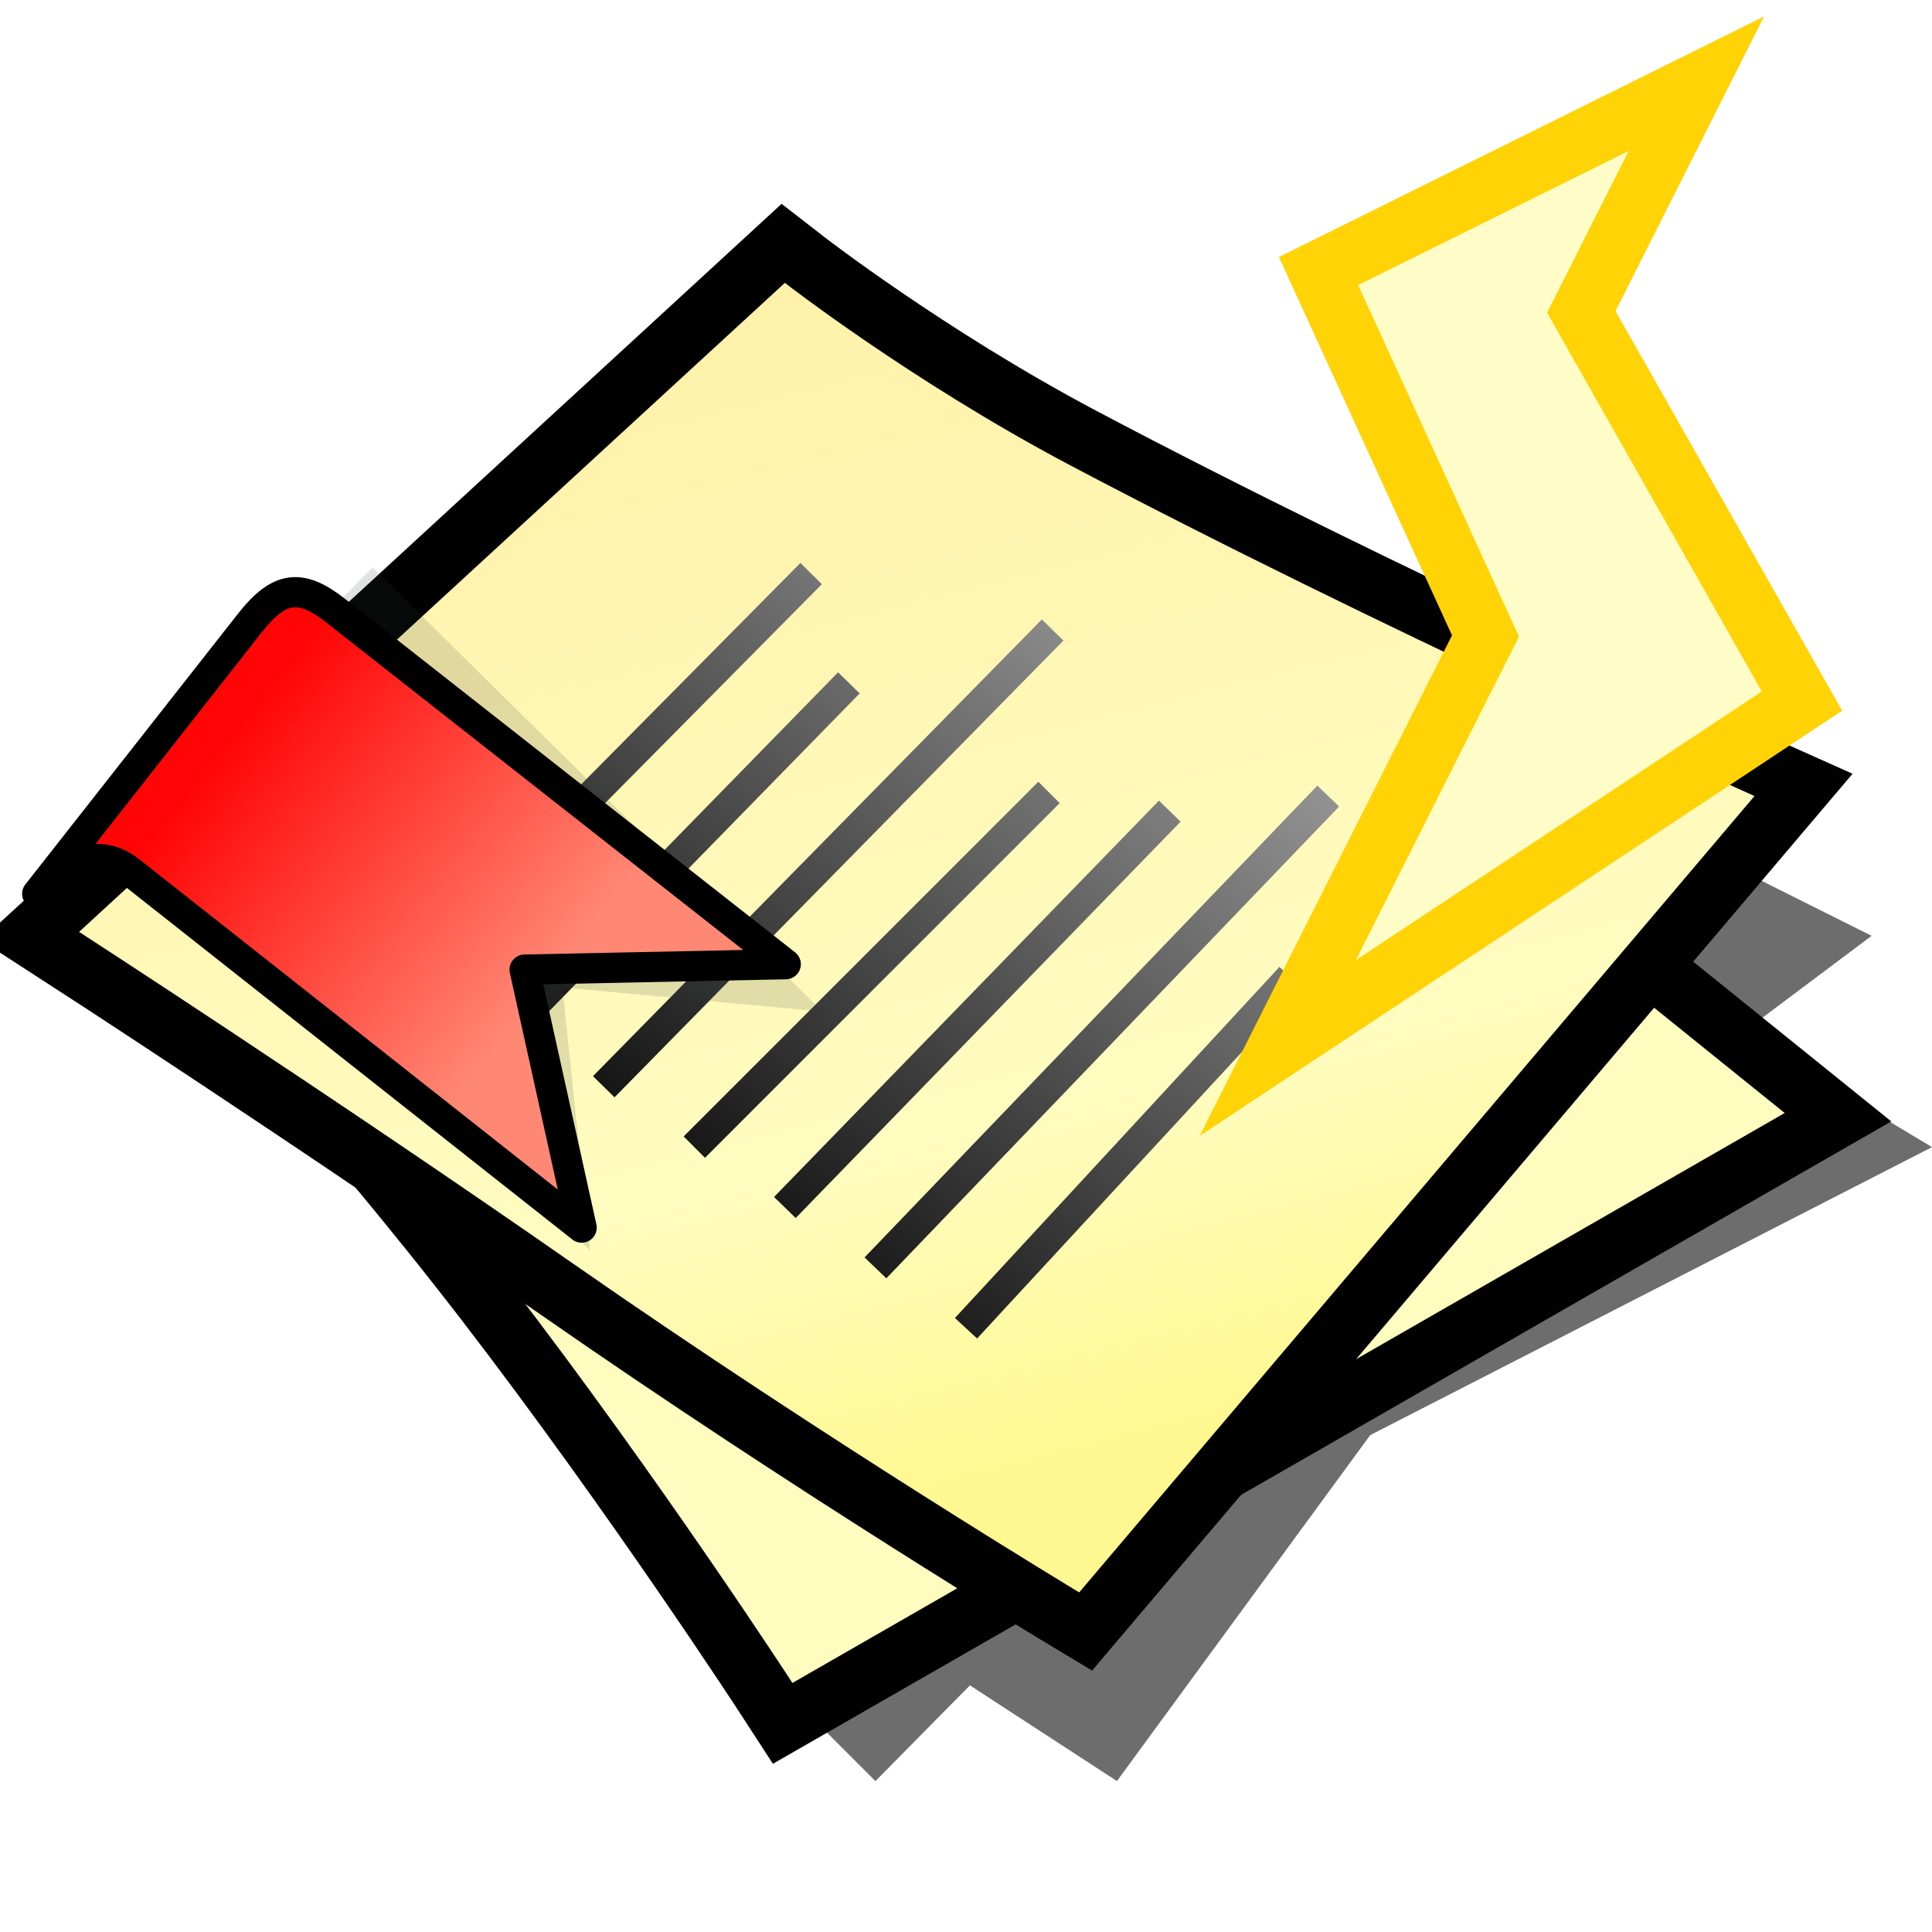
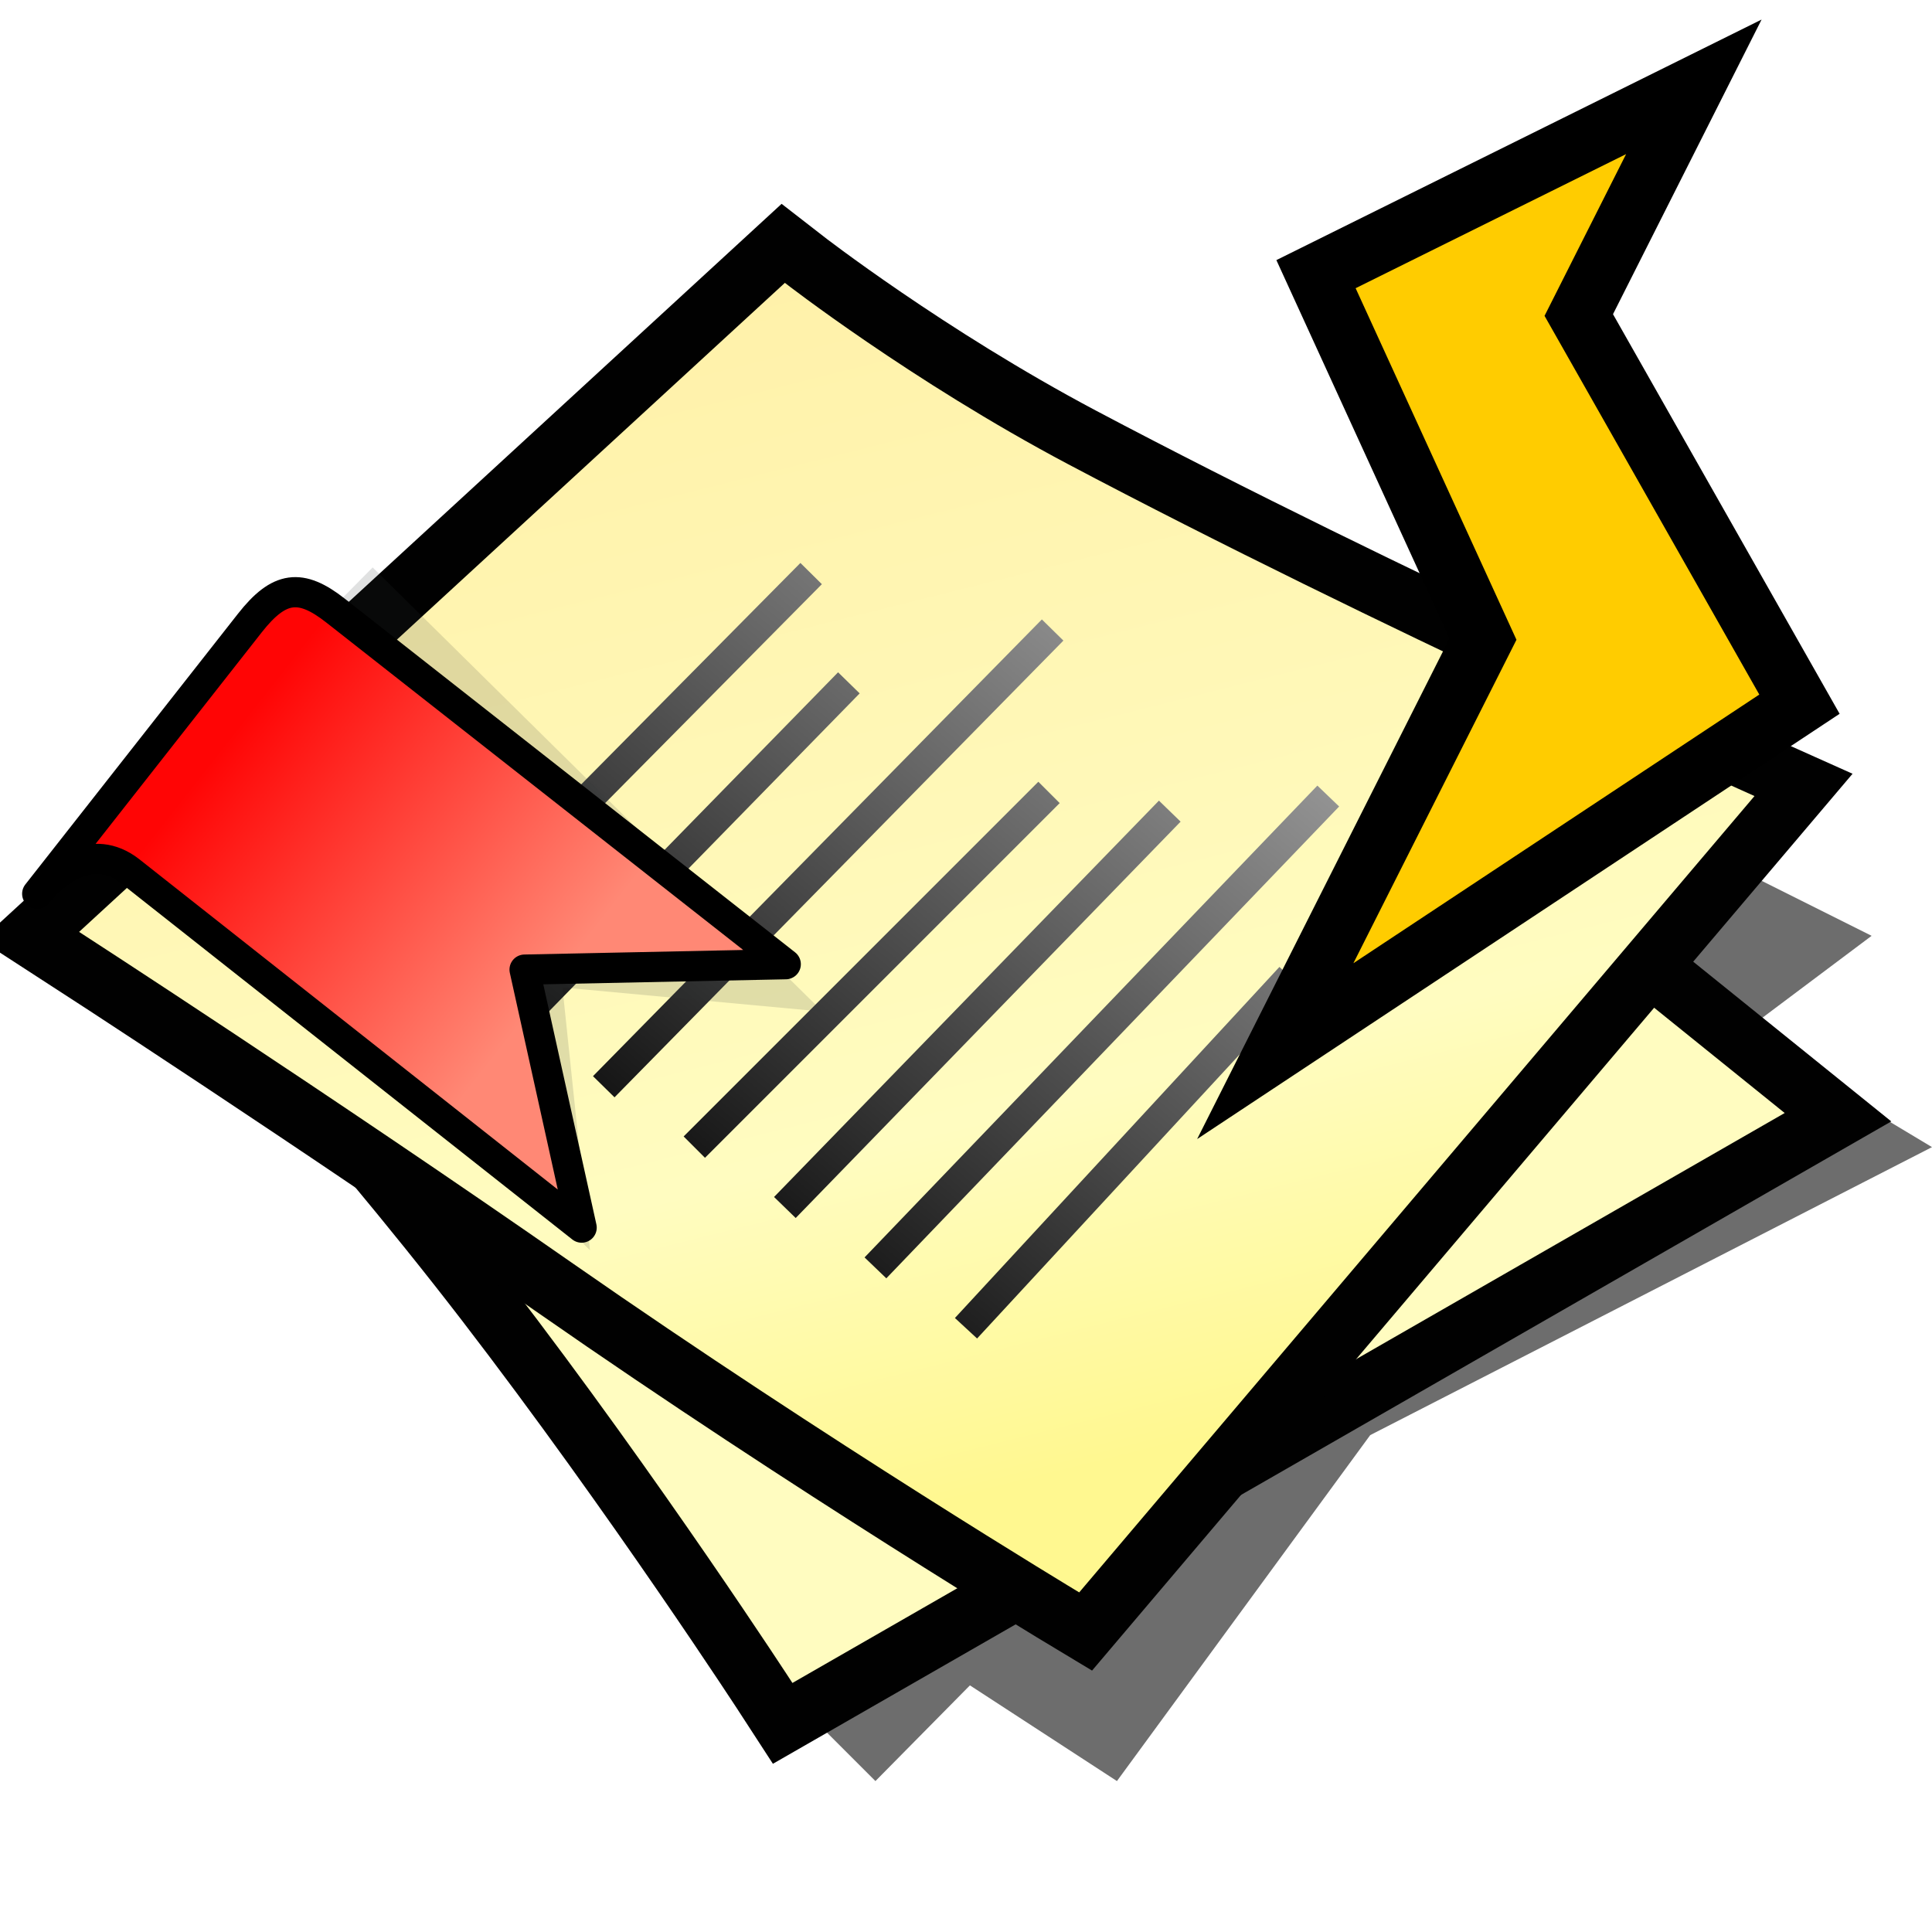
<svg xmlns="http://www.w3.org/2000/svg" xmlns:xlink="http://www.w3.org/1999/xlink" version="1.1" width="64" height="64" color-interpolation="linearRGB" id="svg2">
  <defs id="defs43">
    <linearGradient gradientTransform="matrix(0.9249891,-0.105161,0.1129613,0.9935994,1.411424,1.421923)" gradientUnits="userSpaceOnUse" y2="4.362" x2="17.948" y1="17.797" x1="17.948" id="linearGradient5351" xlink:href="#linearGradient2697" />
    <linearGradient id="linearGradient2378">
      <stop id="stop2380" offset="0" style="stop-color:#ffffff;stop-opacity:1;" />
      <stop style="stop-color:#fefede;stop-opacity:0.918;" offset="0.25" id="stop4146" />
      <stop style="stop-color:#f5f328;stop-opacity:1;" offset="0.5" id="stop2386" />
      <stop id="stop2382" offset="1" style="stop-color:#f5f32d;stop-opacity:0.122;" />
    </linearGradient>
    <linearGradient id="linearGradient5345">
      <stop id="stop5347" offset="0" style="stop-color:#e5c184;stop-opacity:1;" />
      <stop style="stop-color:#d9a752;stop-opacity:1;" offset="0.425" id="stop1936" />
      <stop style="stop-color:#d9a752;stop-opacity:1;" offset="0.904" id="stop7129" />
      <stop id="stop5349" offset="1" style="stop-color:#e5c184;stop-opacity:1" />
    </linearGradient>
    <linearGradient id="linearGradient3702">
      <stop id="stop3704" offset="0" style="stop-color:black;stop-opacity:0;" />
      <stop style="stop-color:black;stop-opacity:1;" offset="0.5" id="stop3710" />
      <stop id="stop3706" offset="1" style="stop-color:black;stop-opacity:0;" />
    </linearGradient>
    <linearGradient id="linearGradient3683">
      <stop style="stop-color:#f6f6f5;stop-opacity:1;" offset="0" id="stop3685" />
      <stop style="stop-color:#d3d7cf;stop-opacity:1" offset="1" id="stop3689" />
    </linearGradient>
    <linearGradient id="linearGradient3671">
      <stop id="stop3673" offset="0" style="stop-color:#ffffff;stop-opacity:1;" />
      <stop style="stop-color:#ffffff;stop-opacity:1;" offset="0.475" id="stop3691" />
      <stop id="stop3675" offset="1" style="stop-color:#ffffff;stop-opacity:0;" />
    </linearGradient>
    <linearGradient xlink:href="#gradient3" id="linearGradient2703" gradientUnits="userSpaceOnUse" x1="-47.14" y1="-15.78" x2="-28.46" y2="-37.85" />
  </defs>
  <g id="g4">
    <path style="fill:#010101; fill-opacity:0.573" d="M27 57L29 59L32.13 55.83L37 59L45.39 47.54L64 38L59 35L61 37L36 49L27 57z            M58 34L62 31L58 29L55 32L58 34z" id="path6" />
    <path style="fill:none; stroke:#010101; stroke-width:4" d="M6.25 30C6.25 30 11.87 36 16.87 42.5C21.87 49 26.25 55.75 26.25 55.75L59.12 36.87L32 15L6.25 30z" id="path8" />
    <radialGradient id="gradient0" gradientUnits="userSpaceOnUse" cx="0" cy="0" r="64" gradientTransform="matrix(0.5714,0,0,0.3333,26,35)">
      <stop offset="1" stop-color="#fffcc0" id="stop11" />
      <stop offset="0.489" stop-color="#f1b706" id="stop13" />
    </radialGradient>
    <path style="fill:url(#gradient0)" d="M6.25 30C6.25 30 11.87 36 16.87 42.5C21.87 49 26.25 55.75 26.25 55.75L59.12 36.87L32 15L6.25 30z" id="path15" />
    <path style="fill:none; stroke:#010101; stroke-width:4" d="M2.62 30.87C2.62 30.87 10.95 36.26 19 41.87C27.44 47.75 35.75 52.75 35.75 52.75L58.12 26.37C58.12 26.37 45.44 20.7 35.37 15.37C30.18 12.62 26 9.37 26 9.37L2.62 30.87z" id="path17" />
    <linearGradient id="gradient1" gradientUnits="userSpaceOnUse" x1="107.04" y1="-17.09" x2="118.33" y2="27.99">
      <stop offset="0" stop-color="#ffefa5" id="stop20" />
      <stop offset="0.742" stop-color="#fffcc0" id="stop22" />
      <stop offset="1" stop-color="#fff890" id="stop24" />
    </linearGradient>
    <path style="fill:url(#gradient1)" d="M2.62 30.87C2.62 30.87 10.95 36.26 19 41.87C27.44 47.75 35.75 52.75 35.75 52.75L58.12 26.37C58.12 26.37 45.44 20.7 35.37 15.37C30.18 12.62 26 9.37 26 9.37L2.62 30.87z" id="path26" />
    <linearGradient id="gradient2" gradientUnits="userSpaceOnUse" x1="-47.14" y1="-15.78" x2="-28.46" y2="-37.85">
      <stop offset="0" stop-color="#010101" id="stop29" />
      <stop offset="1" stop-color="#9e9e9e" id="stop31" />
    </linearGradient>
    <path style="fill:none; stroke:url(#gradient2); stroke-width:1" d="M20 36L34.87 20.87            M14 32L26.87 19            M26 40L38.75 26.87            M32 44L42.75 32.37" id="path33" />
    <linearGradient id="gradient3" gradientUnits="userSpaceOnUse" x1="-47.14" y1="-15.78" x2="-28.46" y2="-37.85">
      <stop offset="0" stop-color="#010101" id="stop36" />
      <stop offset="1" stop-color="#9e9e9e" id="stop38" />
    </linearGradient>
    <path style="fill:none; stroke:url(#gradient3); stroke-width:1" d="M29 42L44 26.37            M23 38L34.75 26.25            M17 34L28.12 22.62" id="path40" />
  </g>
  <g id="g2562" transform="matrix(0.7025535,-0.7116309,0.7116309,0.7025535,-8.532701,35.37666)">
    <g id="layer6" />
    <g id="layer1" style="display:inline" />
    <g style="display:inline" id="layer5">
      <g transform="translate(150,0)" id="g4425" style="display:inline">
        <rect style="opacity:0;fill:#000000;fill-opacity:1;stroke:none;stroke-width:1;stroke-miterlimit:4;stroke-dasharray:none;display:inline" id="rect2503" width="48" height="48" x="-150" y="0" />
        <g id="g4408">
          <g transform="matrix(1.046428,0,0,0.8888889,-151.1857,5.72224)" id="g3697" style="opacity:0.656;display:inline">
            <g transform="matrix(1.052632,0,0,1.285713,-1.263158,-13.42854)" style="opacity:0.4" id="g3699" />
          </g>
          <g transform="matrix(0.9548466,0,0,0.5555562,-148.9878,19.88887)" id="g3713" style="display:inline">
            <g transform="matrix(1.052632,0,0,1.285713,-1.263158,-13.42854)" style="opacity:0.4" id="g3715" />
          </g>
        </g>
      </g>
      <g transform="translate(-30,0)" id="g13589" />
      <path id="path7273" d="M 12.984,3.209 L 26.466,3.209 L 26.466,24.151 L 20.982,17.458 L 15.427,24.223 L 15.427,4.165 C 15.427,3.627 13.901,3.209 12.984,3.209 z" style="opacity:0.15;fill:#2e3436;fill-opacity:1;fill-rule:evenodd;stroke:none;stroke-width:1px;stroke-linecap:butt;stroke-linejoin:round;stroke-opacity:1;display:inline" />
      <path id="path4386" d="M 10.966,2.896 L 22.297,1.608 C 23.859,1.43 24.418,1.878 24.584,3.332 L 26.727,22.181 L 20.521,16.15 L 15.767,23.5 L 13.66,4.558 C 13.481,2.983 11.877,2.793 10.966,2.896 z" style="fill:url(#linearGradient5351);fill-opacity:1;fill-rule:evenodd;stroke:#000000;stroke-width:1px;stroke-linecap:butt;stroke-linejoin:round;stroke-opacity:1" />
    </g>
  </g>
-   <g id="g2623" transform="translate(-2.060085,0.2746784)">
-     <g id="g2625">
-       <linearGradient y2="47.07" x2="102.74" y1="8.5" x1="102.6" gradientUnits="userSpaceOnUse" id="linearGradient2627">
-         <stop id="stop2629" stop-color="#face79" offset="0" />
-         <stop id="stop2631" stop-color="#bc4105" offset="1" />
-       </linearGradient>
-       <linearGradient y2="55.34" x2="103.39" y1="12.68" x1="103.24" gradientUnits="userSpaceOnUse" id="linearGradient2633">
-         <stop id="stop18" stop-color="#ffffff" offset="0" />
-         <stop id="stop2636" stop-color="#8e8e8e" offset="1" />
-       </linearGradient>
-       <linearGradient y2="12.94" x2="101.46" y1="-26.66" x1="78.34" gradientUnits="userSpaceOnUse" id="linearGradient2638">
-         <stop id="stop25" stop-color="#9a9a9a" offset="0" />
-         <stop id="stop27" stop-color="#505050" offset="1" />
-       </linearGradient>
-       <linearGradient y2="51.29" x2="97.54" y1="9.59" x1="88.52" gradientUnits="userSpaceOnUse" id="linearGradient2642">
-         <stop id="stop32" stop-color="#ffe2ac" offset="0" />
-         <stop id="stop34" stop-color="#f49806" offset="1" />
-       </linearGradient>
-     </g>
-     <g id="g2464" transform="matrix(0.8929291,0.4501972,-0.4501972,0.8929291,31.91909,-14.12721)">
-       <linearGradient id="linearGradient2466" gradientUnits="userSpaceOnUse" x1="83.05" y1="-5.55" x2="103.7" y2="26.91">
-         <stop offset="0" stop-color="#faf9d2" id="stop2468" />
-         <stop offset="1" stop-color="#dddb8f" id="stop2470" />
-       </linearGradient>
-       <linearGradient id="linearGradient2472" gradientUnits="userSpaceOnUse" x1="34.74" y1="6.06" x2="56.81" y2="23.28">
-         <stop offset="0" stop-color="#010101" id="stop2474" />
-         <stop offset="1" stop-color="#807e5d" id="stop2652" />
-       </linearGradient>
-       <path style="fill:none;stroke:#ffd306;stroke-width:4" d="M 30,5.99 L 24,13.99 L 34,21.99 L 34,33.99 L 42,19.99 L 30,11.99 L 30,5.99 z" id="path2654" />
-       <path style="fill:#fffdc7" d="M 30,5.99 L 24,13.99 L 34,21.99 L 34,33.99 L 42,19.99 L 30,11.99 L 30,5.99 z" id="path28" />
-     </g>
-   </g>
  <g transform="matrix(2.977682,0,0,2.977682,12.66094,-111.0781)" id="g2678">
    <linearGradient y2="-5.41" x2="74.97" y1="-10.23" x1="55.69" gradientUnits="userSpaceOnUse" id="linearGradient2680">
      <stop id="stop15" stop-color="#5c5c5c" offset="0" />
      <stop id="stop17" stop-color="#838383" offset="1" />
    </linearGradient>
    <radialGradient gradientTransform="matrix(0.25,0,0,0.25,10,10)" r="64" cy="0" cx="0" gradientUnits="userSpaceOnUse" id="radialGradient2684">
      <stop id="stop2686" stop-color="#29b6ff" offset="0" />
      <stop id="stop2688" stop-color="#035492" offset="1" />
    </radialGradient>
    <radialGradient gradientTransform="matrix(0.25,0,0,0.25,10,10)" r="64" cy="0" cx="0" gradientUnits="userSpaceOnUse" id="radialGradient2690">
      <stop id="stop2692" stop-color="#9ff699" offset="0" />
      <stop id="stop2694" stop-color="#049a43" offset="1" />
    </radialGradient>
    <linearGradient y2="41.65" x2="31.65" y1="30.45" x1="20.22" gradientUnits="userSpaceOnUse" id="linearGradient2697">
      <stop id="stop2699" stop-color="#ff8875" offset="0" />
      <stop id="stop40" stop-color="#ff0505" offset="1" />
    </linearGradient>
  </g>
+   <g id="g3004" transform="translate(-1.869124,0.1031268)">
+     <path id="path2435" d="M 55.736,5.002 46.776,9.444 52.104,21.09 46.702,31.805 60.148,22.905 53.034,10.36 55.736,5.002 Z" style="fill:none;stroke:#000000;stroke-width:4;stroke-opacity:1" />
+     <path id="path28-5" d="M 55.736,5.002 46.776,9.444 52.104,21.09 46.702,31.805 60.148,22.905 53.034,10.36 55.736,5.002 Z" style="fill:#ffcc00;fill-opacity:1" />
+   </g>
</svg>
